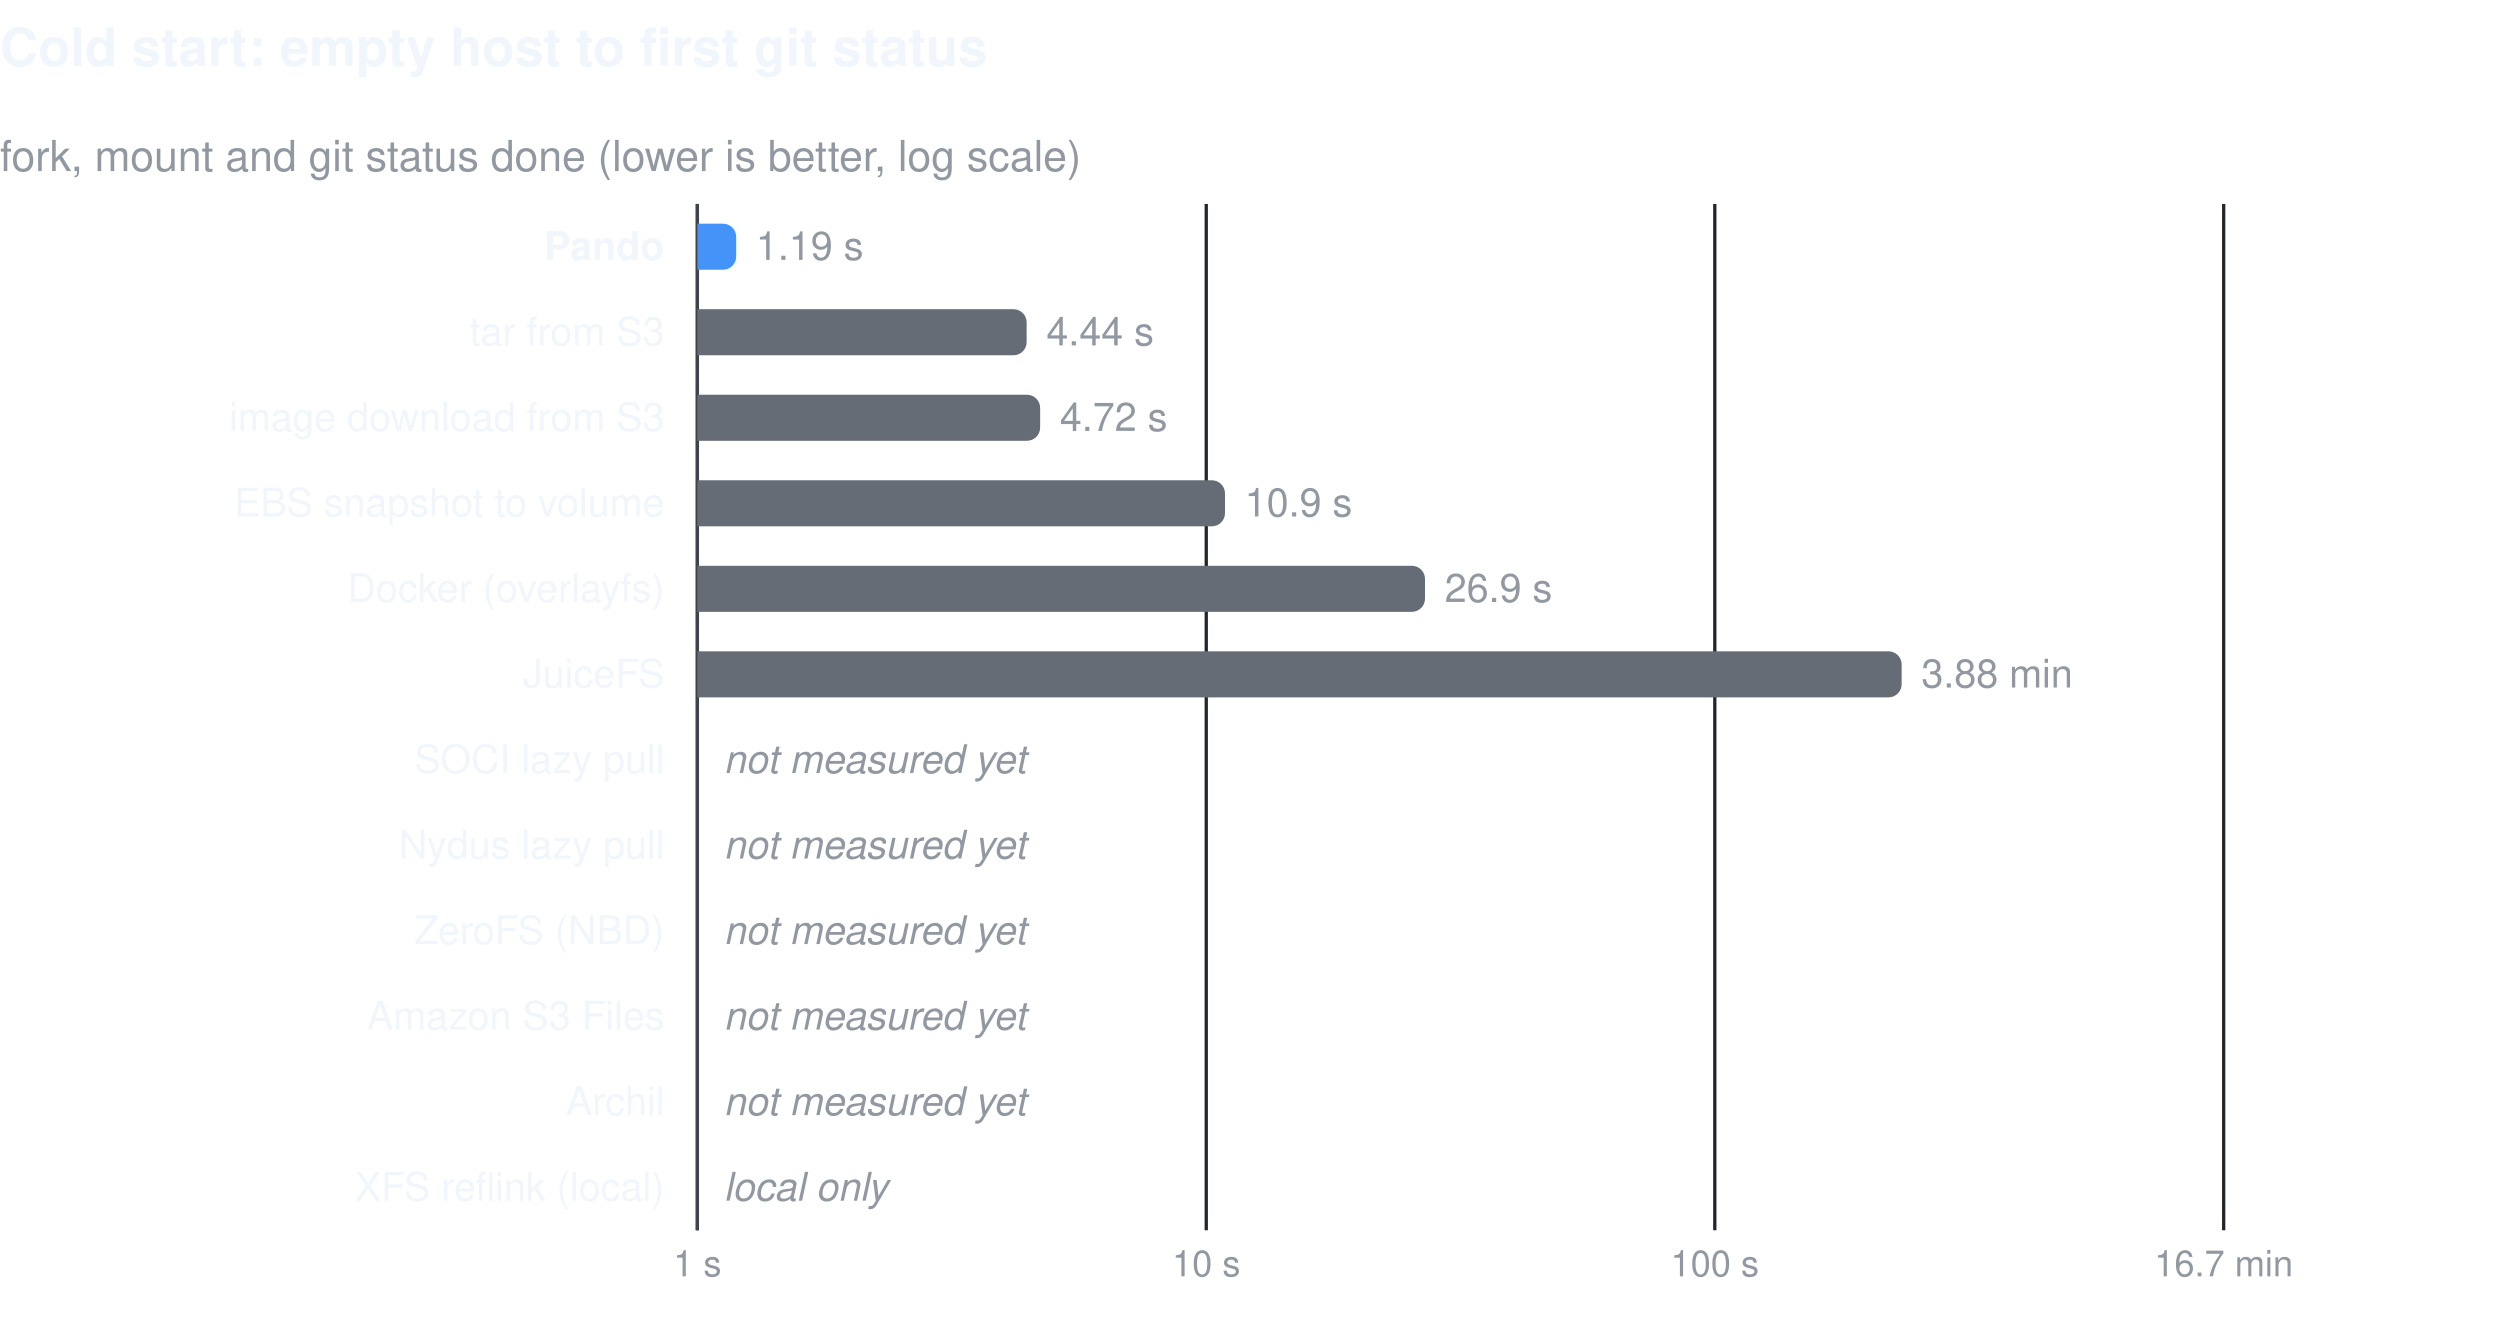
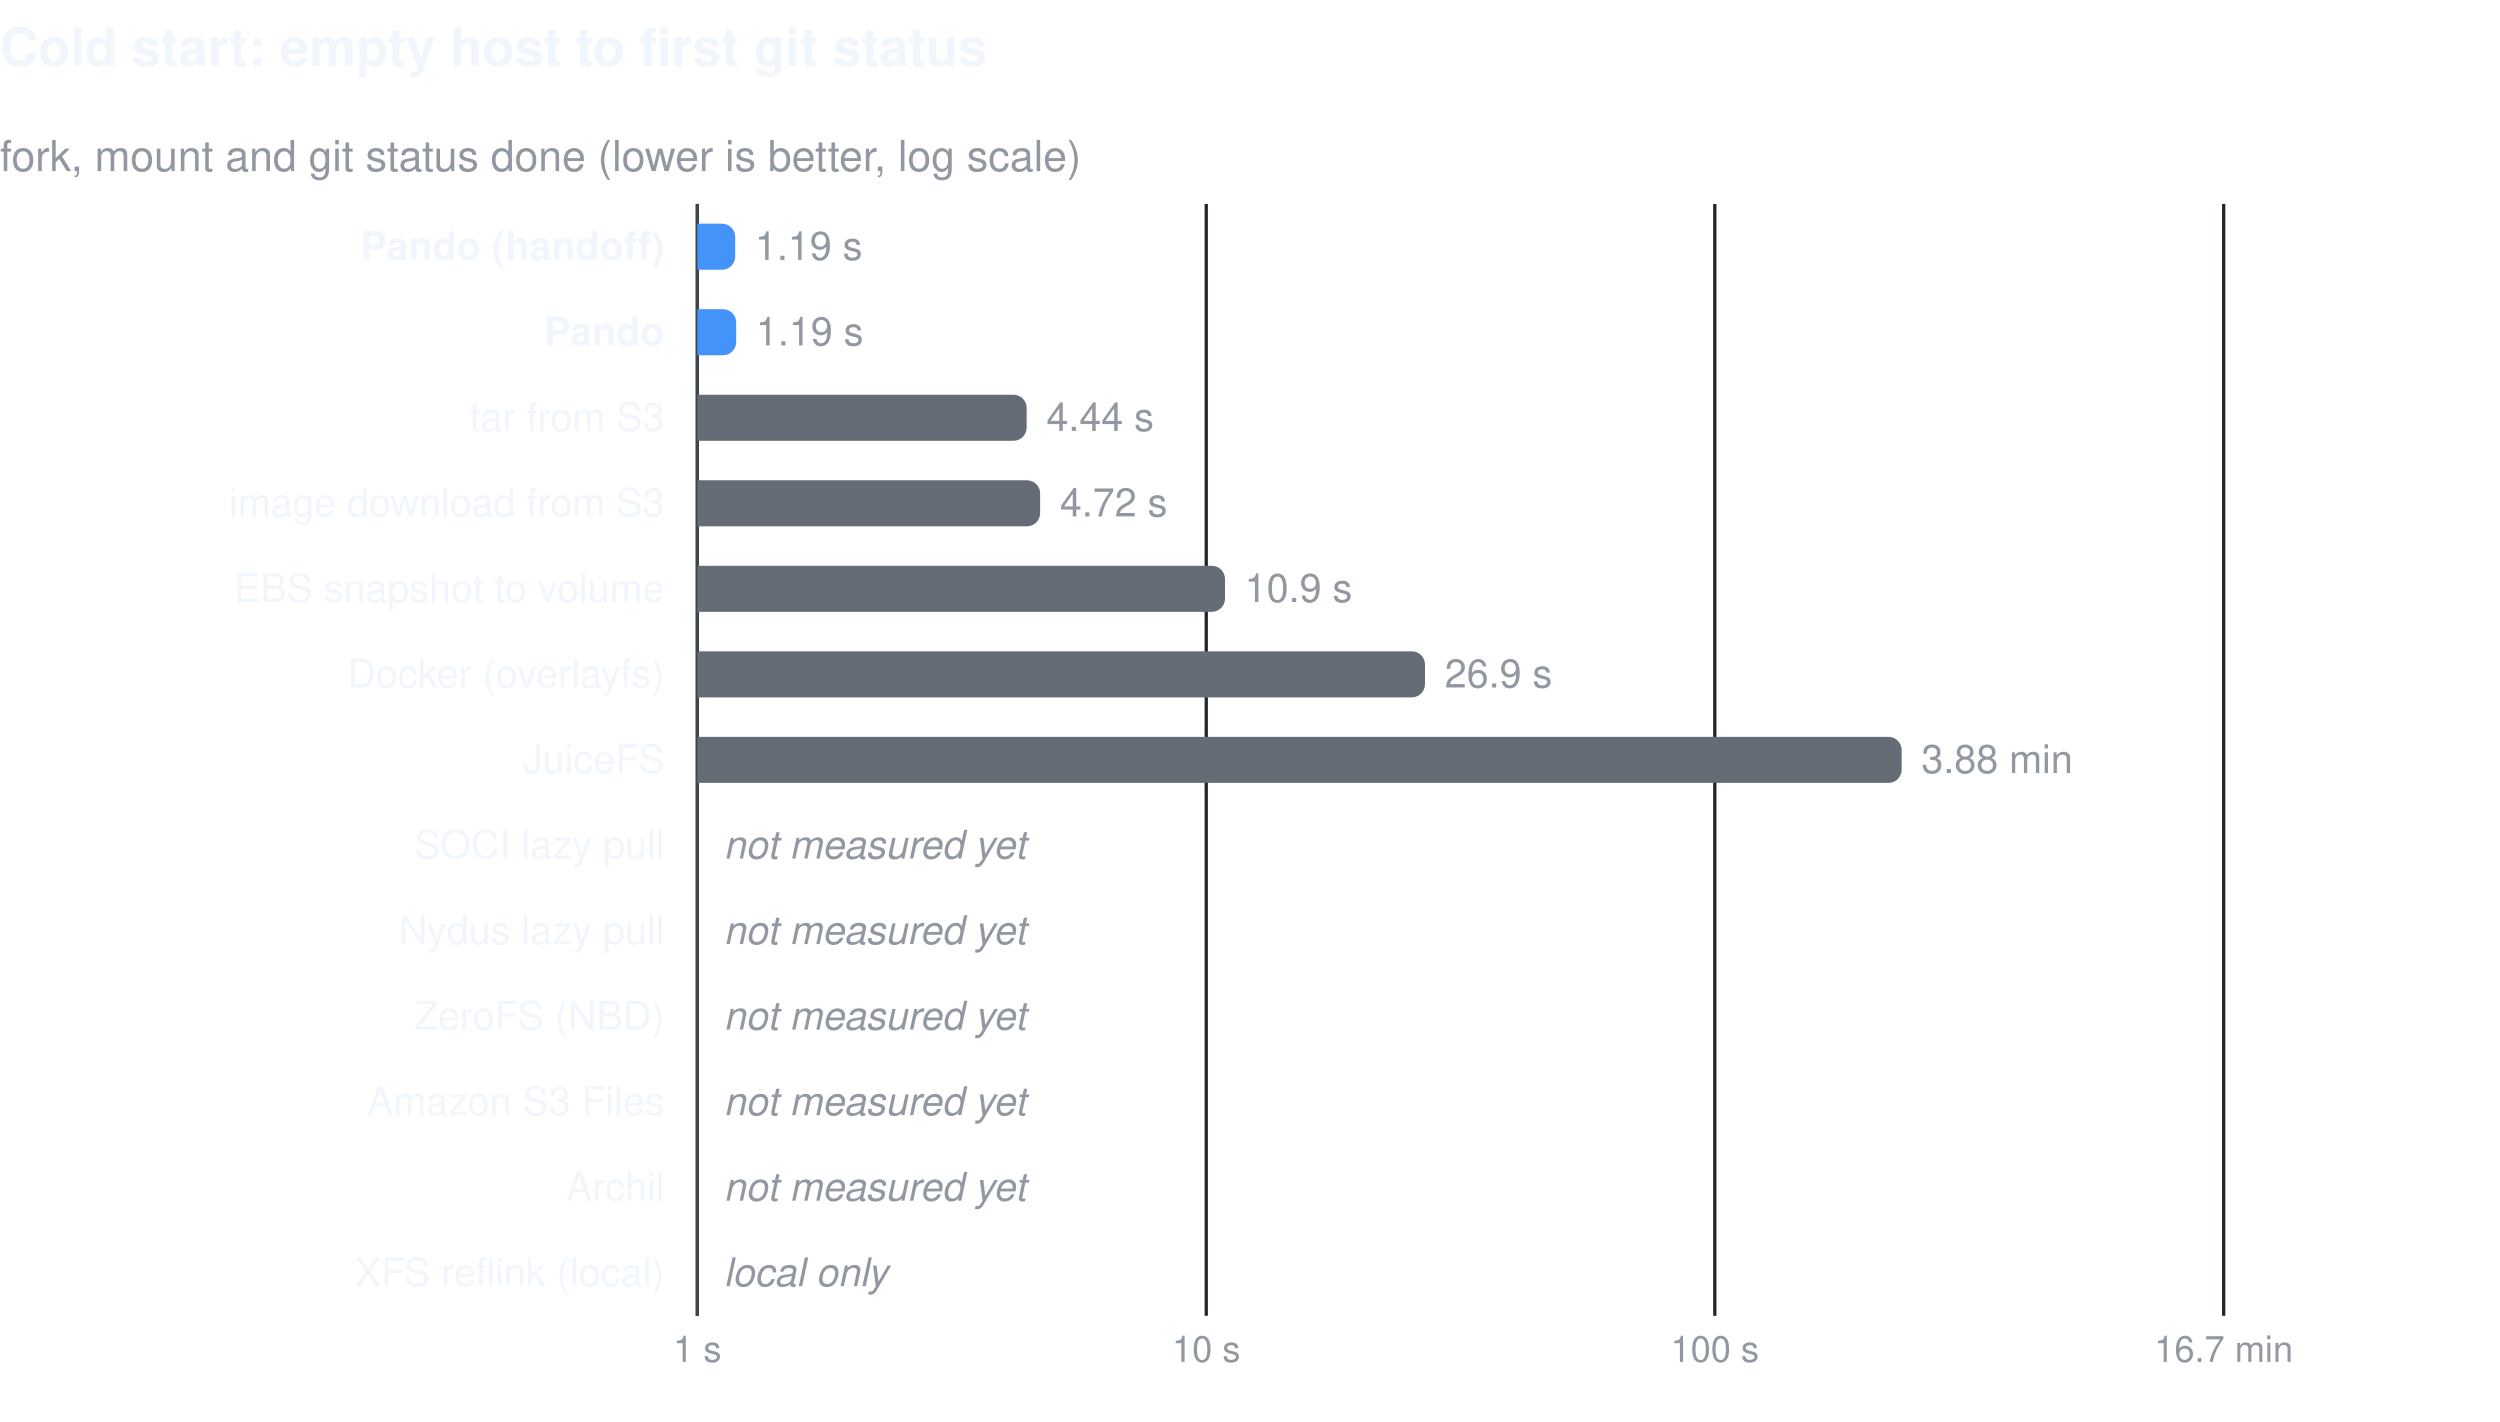
- <svg xmlns="http://www.w3.org/2000/svg" width="760" height="406" viewBox="0 0 760 406" font-family="-apple-system, BlinkMacSystemFont, 'Segoe UI', Helvetica, Arial, sans-serif" role="img">
+ <svg xmlns="http://www.w3.org/2000/svg" width="760" height="432" viewBox="0 0 760 432" font-family="-apple-system, BlinkMacSystemFont, 'Segoe UI', Helvetica, Arial, sans-serif" role="img">
  <text x="0" y="20" font-size="16" font-weight="600" fill="#f0f6fc">Cold start: empty host to first git status</text>
  <text x="0" y="52" font-size="13" fill="#9198a1">fork, mount and git status done (lower is better, log scale)</text>
-   <line x1="212.0" y1="62" x2="212.0" y2="374" stroke="#21262d" stroke-width="1" />
-   <text x="212.0" y="388" font-size="11" fill="#9198a1" text-anchor="middle">1 s</text>
-   <line x1="366.7" y1="62" x2="366.7" y2="374" stroke="#21262d" stroke-width="1" />
-   <text x="366.7" y="388" font-size="11" fill="#9198a1" text-anchor="middle">10 s</text>
-   <line x1="521.3" y1="62" x2="521.3" y2="374" stroke="#21262d" stroke-width="1" />
-   <text x="521.3" y="388" font-size="11" fill="#9198a1" text-anchor="middle">100 s</text>
-   <line x1="676.0" y1="62" x2="676.0" y2="374" stroke="#21262d" stroke-width="1" />
-   <text x="676.0" y="388" font-size="11" fill="#9198a1" text-anchor="middle">16.7 min</text>
-   <line x1="212" y1="62" x2="212" y2="374" stroke="#3d444d" stroke-width="1" />
-   <text x="202" y="79.0" font-size="12" fill="#f0f6fc" text-anchor="end" font-weight="600">Pando</text>
-   <path d="M212,68.0 h7.8 a4,4 0 0 1 4,4 v6 a4,4 0 0 1 -4,4 h-7.8 z" fill="#4493f8" />
-   <text x="229.8" y="79.0" font-size="12" fill="#9198a1">1.19 s</text>
-   <text x="202" y="105.0" font-size="12" fill="#f0f6fc" text-anchor="end">tar from S3</text>
-   <path d="M212,94.0 h96.1 a4,4 0 0 1 4,4 v6 a4,4 0 0 1 -4,4 h-96.1 z" fill="#656c76" />
-   <text x="318.1" y="105.0" font-size="12" fill="#9198a1">4.44 s</text>
-   <text x="202" y="131.0" font-size="12" fill="#f0f6fc" text-anchor="end">image download from S3</text>
-   <path d="M212,120.0 h100.2 a4,4 0 0 1 4,4 v6 a4,4 0 0 1 -4,4 h-100.2 z" fill="#656c76" />
-   <text x="322.2" y="131.0" font-size="12" fill="#9198a1">4.72 s</text>
-   <text x="202" y="157.0" font-size="12" fill="#f0f6fc" text-anchor="end">EBS snapshot to volume</text>
-   <path d="M212,146.0 h156.4 a4,4 0 0 1 4,4 v6 a4,4 0 0 1 -4,4 h-156.4 z" fill="#656c76" />
-   <text x="378.4" y="157.0" font-size="12" fill="#9198a1">10.9 s</text>
-   <text x="202" y="183.0" font-size="12" fill="#f0f6fc" text-anchor="end">Docker (overlayfs)</text>
-   <path d="M212,172.0 h217.2 a4,4 0 0 1 4,4 v6 a4,4 0 0 1 -4,4 h-217.2 z" fill="#656c76" />
-   <text x="439.2" y="183.0" font-size="12" fill="#9198a1">26.9 s</text>
-   <text x="202" y="209.0" font-size="12" fill="#f0f6fc" text-anchor="end">JuiceFS</text>
-   <path d="M212,198.0 h362.1 a4,4 0 0 1 4,4 v6 a4,4 0 0 1 -4,4 h-362.1 z" fill="#656c76" />
-   <text x="584.1" y="209.0" font-size="12" fill="#9198a1">3.88 min</text>
-   <text x="202" y="235.0" font-size="12" fill="#f0f6fc" text-anchor="end">SOCI lazy pull</text>
-   <text x="220" y="235.0" font-size="12" font-style="italic" fill="#9198a1">not measured yet</text>
-   <text x="202" y="261.0" font-size="12" fill="#f0f6fc" text-anchor="end">Nydus lazy pull</text>
+   <line x1="212.0" y1="62" x2="212.0" y2="400" stroke="#21262d" stroke-width="1" />
+   <text x="212.0" y="414" font-size="11" fill="#9198a1" text-anchor="middle">1 s</text>
+   <line x1="366.7" y1="62" x2="366.7" y2="400" stroke="#21262d" stroke-width="1" />
+   <text x="366.7" y="414" font-size="11" fill="#9198a1" text-anchor="middle">10 s</text>
+   <line x1="521.3" y1="62" x2="521.3" y2="400" stroke="#21262d" stroke-width="1" />
+   <text x="521.3" y="414" font-size="11" fill="#9198a1" text-anchor="middle">100 s</text>
+   <line x1="676.0" y1="62" x2="676.0" y2="400" stroke="#21262d" stroke-width="1" />
+   <text x="676.0" y="414" font-size="11" fill="#9198a1" text-anchor="middle">16.7 min</text>
+   <line x1="212" y1="62" x2="212" y2="400" stroke="#3d444d" stroke-width="1" />
+   <text x="202" y="79.0" font-size="12" fill="#f0f6fc" text-anchor="end" font-weight="600">Pando (handoff)</text>
+   <path d="M212,68.0 h7.5 a4,4 0 0 1 4,4 v6 a4,4 0 0 1 -4,4 h-7.5 z" fill="#4493f8" />
+   <text x="229.5" y="79.0" font-size="12" fill="#9198a1">1.19 s</text>
+   <text x="202" y="105.0" font-size="12" fill="#f0f6fc" text-anchor="end" font-weight="600">Pando</text>
+   <path d="M212,94.0 h7.8 a4,4 0 0 1 4,4 v6 a4,4 0 0 1 -4,4 h-7.8 z" fill="#4493f8" />
+   <text x="229.8" y="105.0" font-size="12" fill="#9198a1">1.19 s</text>
+   <text x="202" y="131.0" font-size="12" fill="#f0f6fc" text-anchor="end">tar from S3</text>
+   <path d="M212,120.0 h96.1 a4,4 0 0 1 4,4 v6 a4,4 0 0 1 -4,4 h-96.1 z" fill="#656c76" />
+   <text x="318.1" y="131.0" font-size="12" fill="#9198a1">4.44 s</text>
+   <text x="202" y="157.0" font-size="12" fill="#f0f6fc" text-anchor="end">image download from S3</text>
+   <path d="M212,146.0 h100.2 a4,4 0 0 1 4,4 v6 a4,4 0 0 1 -4,4 h-100.2 z" fill="#656c76" />
+   <text x="322.2" y="157.0" font-size="12" fill="#9198a1">4.72 s</text>
+   <text x="202" y="183.0" font-size="12" fill="#f0f6fc" text-anchor="end">EBS snapshot to volume</text>
+   <path d="M212,172.0 h156.4 a4,4 0 0 1 4,4 v6 a4,4 0 0 1 -4,4 h-156.4 z" fill="#656c76" />
+   <text x="378.4" y="183.0" font-size="12" fill="#9198a1">10.9 s</text>
+   <text x="202" y="209.0" font-size="12" fill="#f0f6fc" text-anchor="end">Docker (overlayfs)</text>
+   <path d="M212,198.0 h217.2 a4,4 0 0 1 4,4 v6 a4,4 0 0 1 -4,4 h-217.2 z" fill="#656c76" />
+   <text x="439.2" y="209.0" font-size="12" fill="#9198a1">26.9 s</text>
+   <text x="202" y="235.0" font-size="12" fill="#f0f6fc" text-anchor="end">JuiceFS</text>
+   <path d="M212,224.0 h362.1 a4,4 0 0 1 4,4 v6 a4,4 0 0 1 -4,4 h-362.1 z" fill="#656c76" />
+   <text x="584.1" y="235.0" font-size="12" fill="#9198a1">3.88 min</text>
+   <text x="202" y="261.0" font-size="12" fill="#f0f6fc" text-anchor="end">SOCI lazy pull</text>
  <text x="220" y="261.0" font-size="12" font-style="italic" fill="#9198a1">not measured yet</text>
-   <text x="202" y="287.0" font-size="12" fill="#f0f6fc" text-anchor="end">ZeroFS (NBD)</text>
+   <text x="202" y="287.0" font-size="12" fill="#f0f6fc" text-anchor="end">Nydus lazy pull</text>
  <text x="220" y="287.0" font-size="12" font-style="italic" fill="#9198a1">not measured yet</text>
-   <text x="202" y="313.0" font-size="12" fill="#f0f6fc" text-anchor="end">Amazon S3 Files</text>
+   <text x="202" y="313.0" font-size="12" fill="#f0f6fc" text-anchor="end">ZeroFS (NBD)</text>
  <text x="220" y="313.0" font-size="12" font-style="italic" fill="#9198a1">not measured yet</text>
-   <text x="202" y="339.0" font-size="12" fill="#f0f6fc" text-anchor="end">Archil</text>
+   <text x="202" y="339.0" font-size="12" fill="#f0f6fc" text-anchor="end">Amazon S3 Files</text>
  <text x="220" y="339.0" font-size="12" font-style="italic" fill="#9198a1">not measured yet</text>
-   <text x="202" y="365.0" font-size="12" fill="#f0f6fc" text-anchor="end">XFS reflink (local)</text>
-   <text x="220" y="365.0" font-size="12" font-style="italic" fill="#9198a1">local only</text>
+   <text x="202" y="365.0" font-size="12" fill="#f0f6fc" text-anchor="end">Archil</text>
+   <text x="220" y="365.0" font-size="12" font-style="italic" fill="#9198a1">not measured yet</text>
+   <text x="202" y="391.0" font-size="12" fill="#f0f6fc" text-anchor="end">XFS reflink (local)</text>
+   <text x="220" y="391.0" font-size="12" font-style="italic" fill="#9198a1">local only</text>
</svg>
